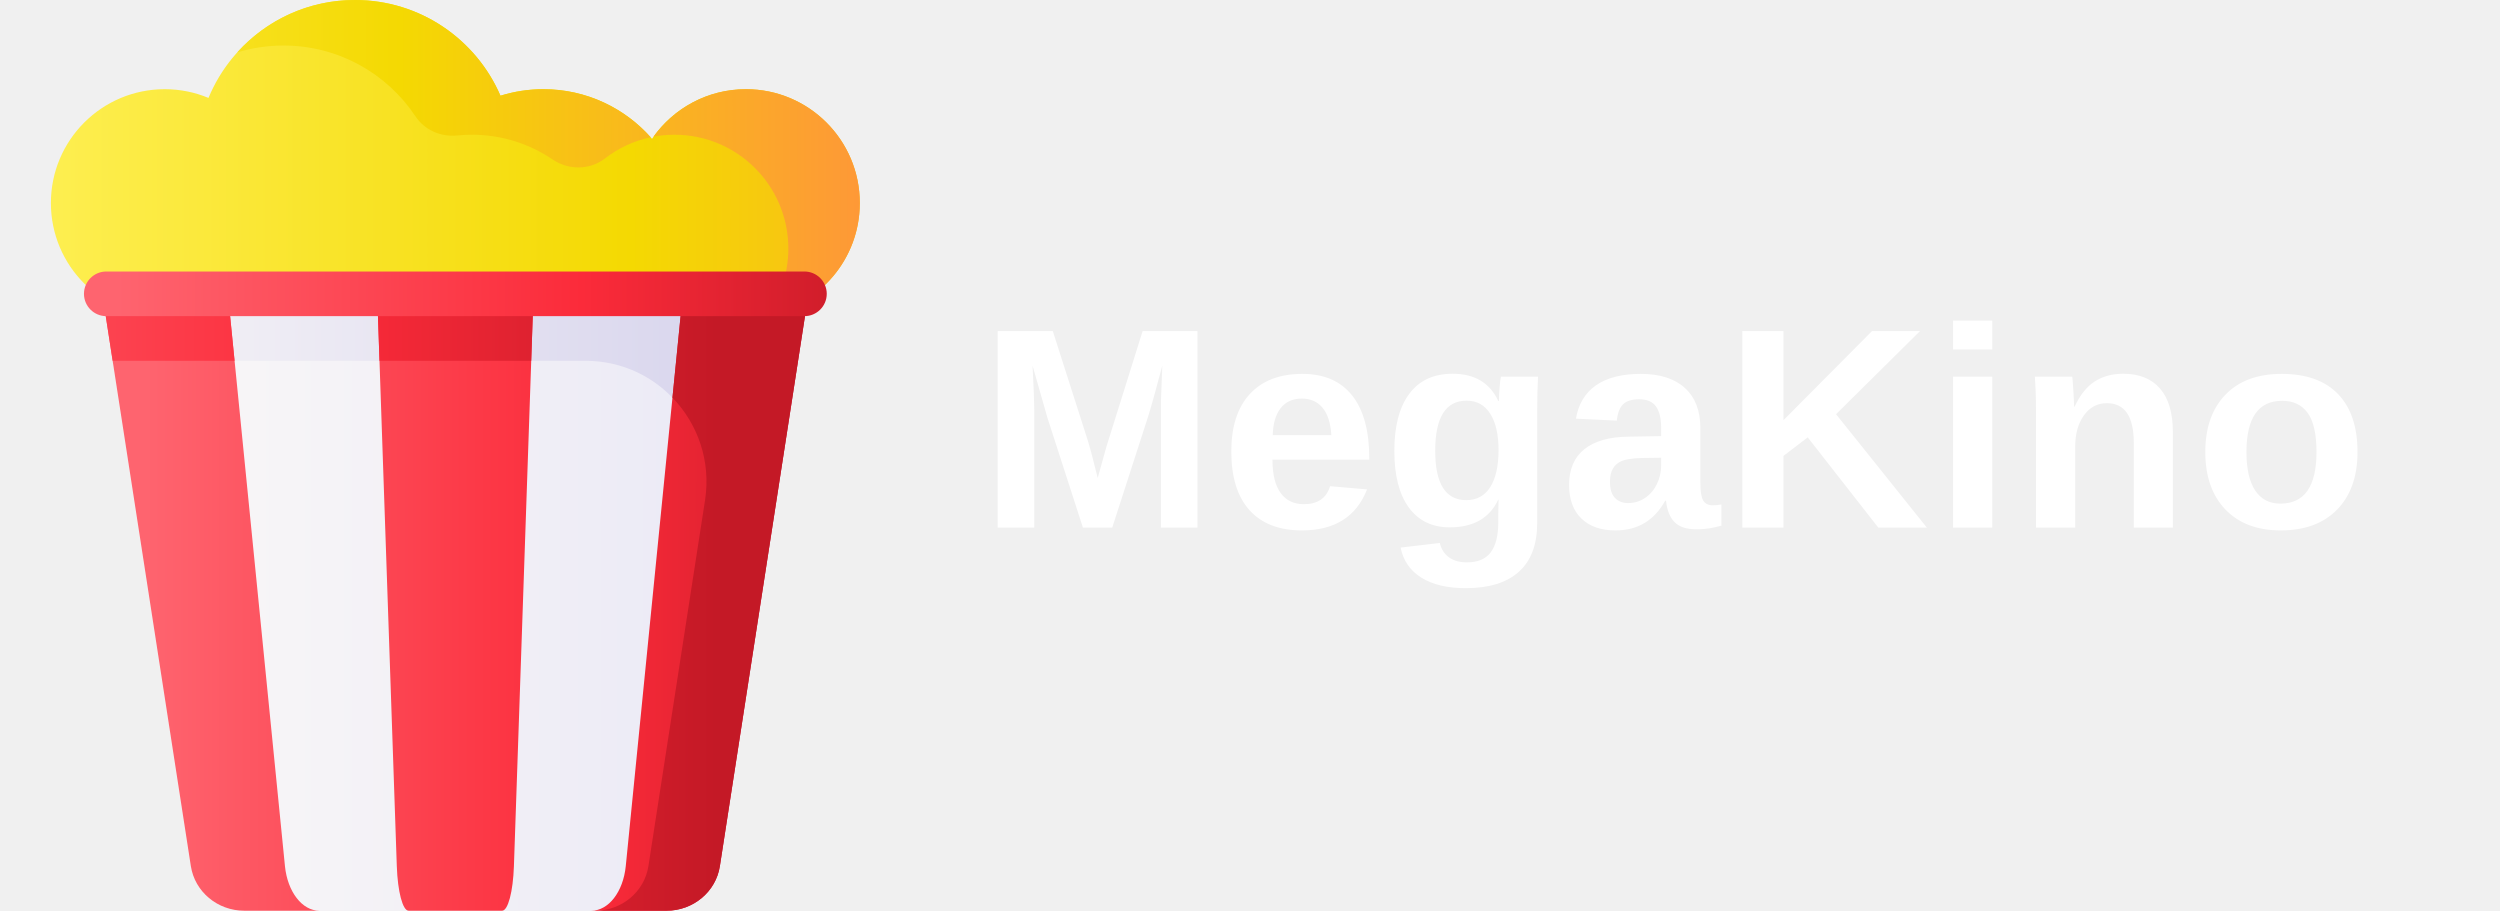
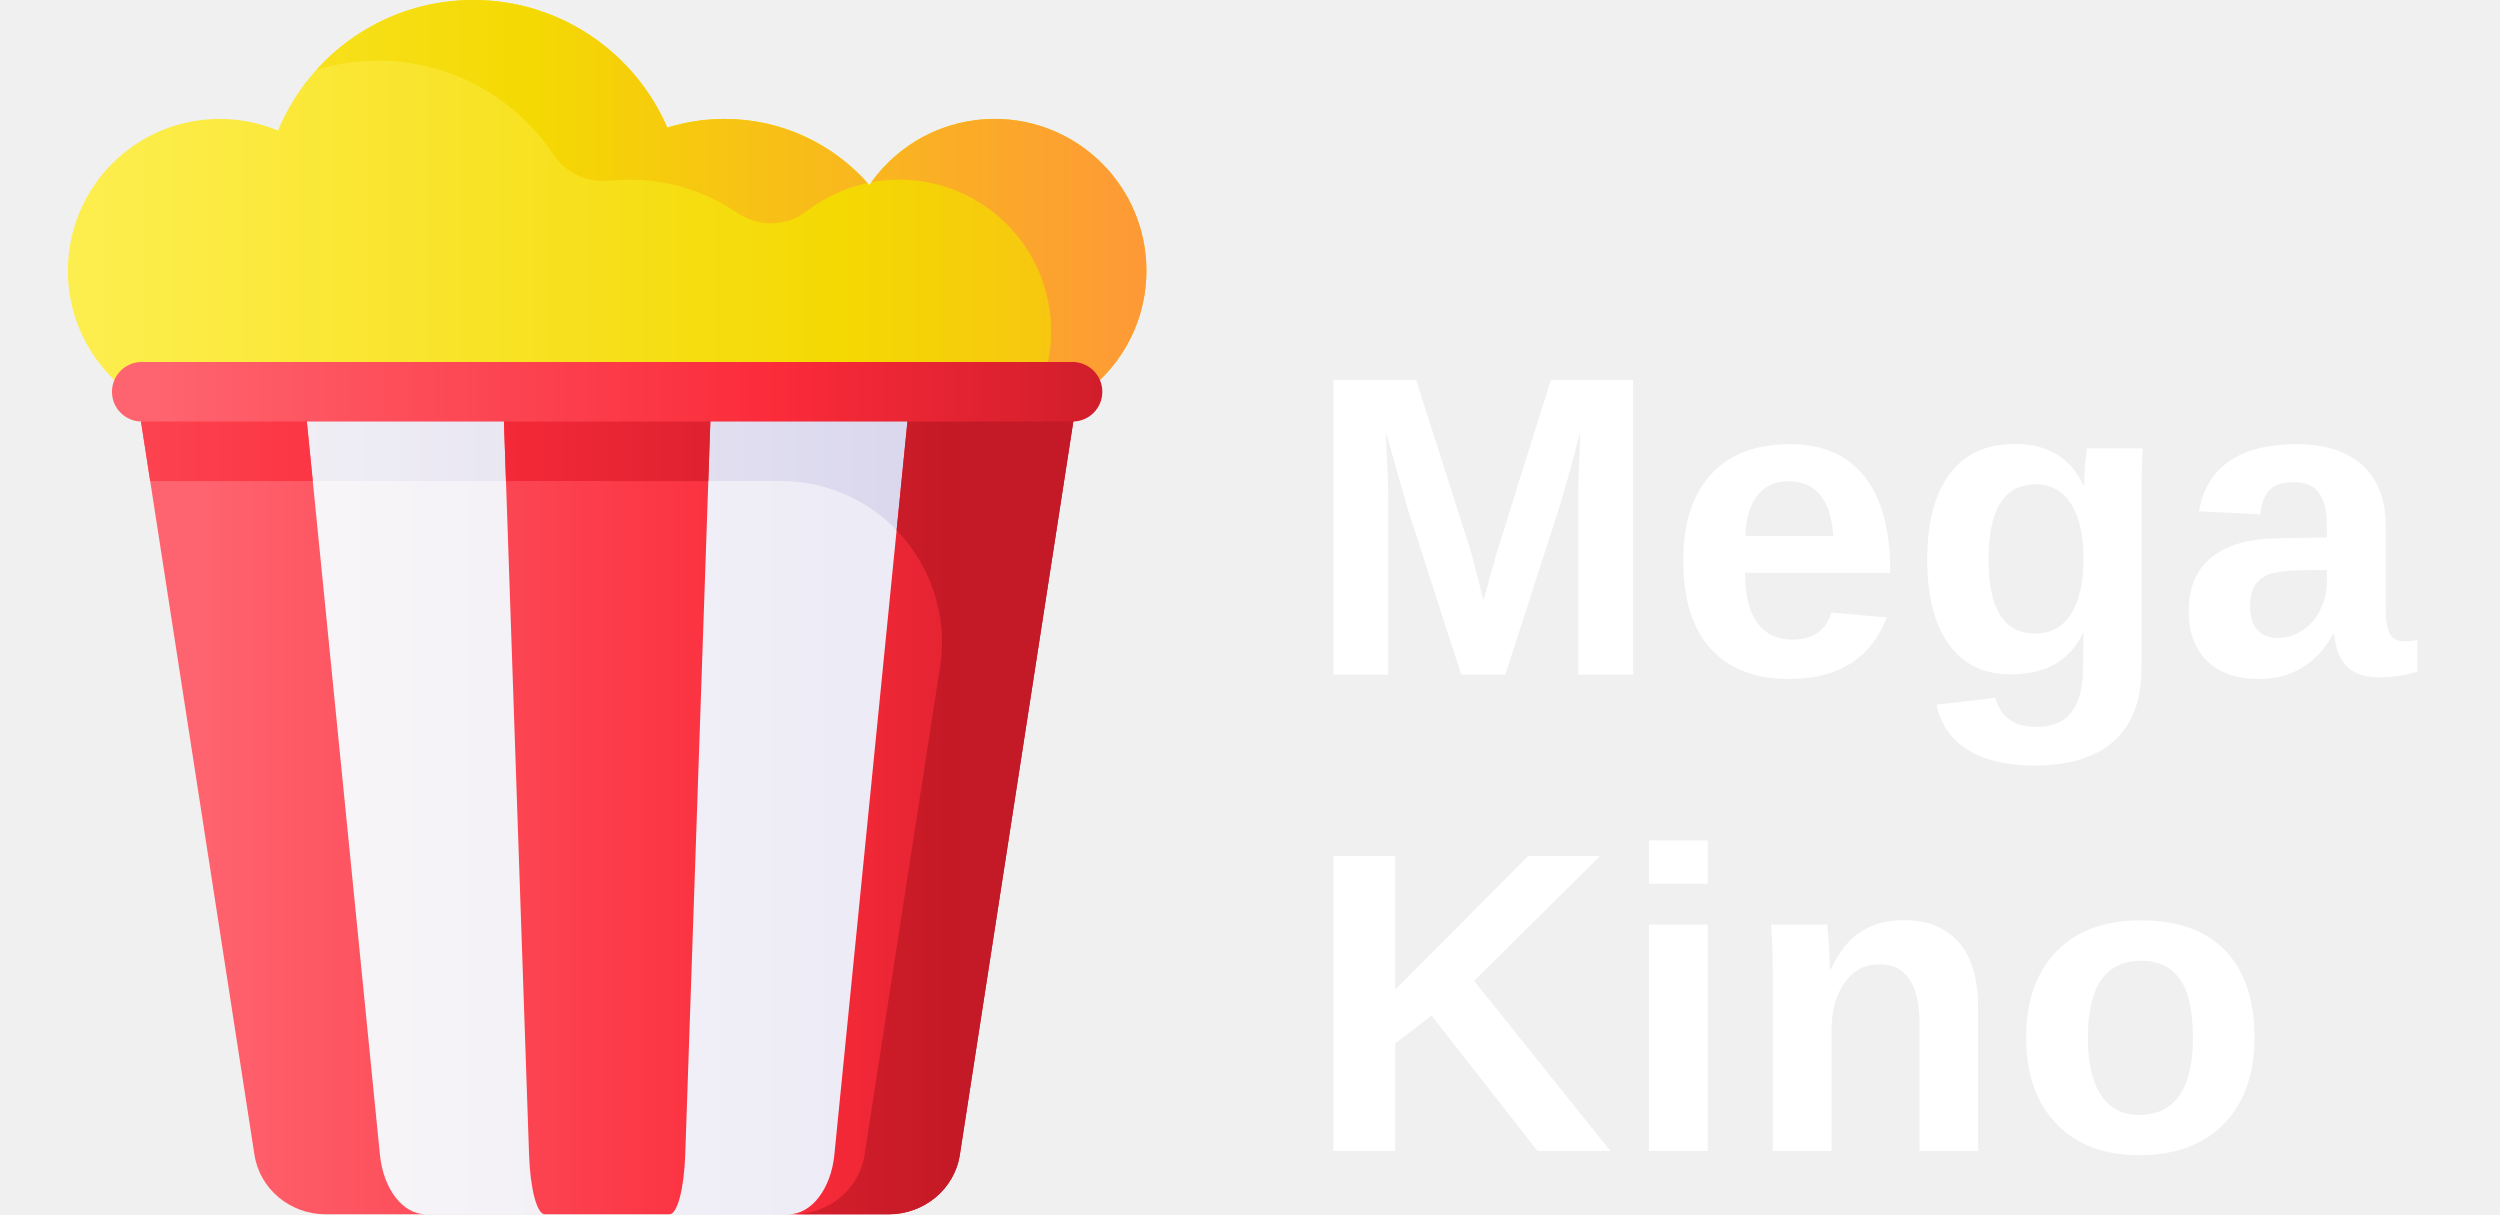
- <svg xmlns="http://www.w3.org/2000/svg" xmlns:xlink="http://www.w3.org/1999/xlink" id="Capa_1" enable-background="new 0 0 510 510" height="510" viewBox="0 0 1400 510" width="1400">
+ <svg xmlns="http://www.w3.org/2000/svg" xmlns:xlink="http://www.w3.org/1999/xlink" id="Capa_1" enable-background="new 0 0 510 510" height="510" viewBox="0 0 1050 510" width="1050">
  <linearGradient id="lg1">
    <stop offset="0" stop-color="#fef056" />
    <stop offset=".521" stop-color="#f4d902" />
    <stop offset="1" stop-color="#fe9738" />
  </linearGradient>
  <linearGradient id="SVGID_1_" gradientUnits="userSpaceOnUse" x1="4.232" x2="673.984" xlink:href="#lg1" y1="105.538" y2="105.538" />
  <linearGradient id="SVGID_2_" gradientUnits="userSpaceOnUse" x1="-64" x2="488.36" xlink:href="#lg1" y1="46.881" y2="46.881" />
  <linearGradient id="SVGID_3_" gradientUnits="userSpaceOnUse" x1="-64" x2="488.36" xlink:href="#lg1" y1="113.142" y2="113.142" />
  <linearGradient id="SVGID_4_" gradientUnits="userSpaceOnUse" x1="34.921" x2="487.594" y1="336.375" y2="336.375">
    <stop offset="0" stop-color="#f8f6f7" />
    <stop offset=".179" stop-color="#f8f6f7" />
    <stop offset="1" stop-color="#e7e6f5" />
  </linearGradient>
  <linearGradient id="SVGID_5_" gradientUnits="userSpaceOnUse" x1="34.921" x2="487.594" y1="336.375" y2="336.375">
    <stop offset="0" stop-color="#f8f6f7" />
    <stop offset="1" stop-color="#d1ceeb" />
  </linearGradient>
  <linearGradient id="lg2">
    <stop offset="0" stop-color="#fe646f" />
    <stop offset=".593" stop-color="#fb2b3a" />
    <stop offset="1" stop-color="#c41926" />
  </linearGradient>
  <linearGradient id="SVGID_6_" gradientUnits="userSpaceOnUse" x1="81.652" x2="498.405" xlink:href="#lg2" y1="336.375" y2="336.375" />
  <linearGradient id="SVGID_9_" gradientUnits="userSpaceOnUse" x1="-123" x2="401.421" xlink:href="#lg2" y1="182.4" y2="182.4" />
  <linearGradient id="SVGID_11_" gradientUnits="userSpaceOnUse" x1="-123" x2="401.421" xlink:href="#lg2" y1="336.375" y2="336.375" />
  <linearGradient id="SVGID_12_" gradientUnits="userSpaceOnUse" x1="65.744" x2="505" xlink:href="#lg2" y1="164.544" y2="164.544" />
  <g>
    <g>
      <path d="m417.747 49.947c-21.855 0-41.134 11.003-52.619 27.766-14.771-17.001-36.533-27.766-60.823-27.766-8.376 0-16.452 1.28-24.047 3.652-13.606-31.529-44.969-53.599-81.491-53.599-36.997 0-68.699 22.648-82.013 54.834-7.544-3.144-15.818-4.887-24.502-4.887-35.206 0-63.747 28.54-63.747 63.747s28.54 63.747 63.747 63.747c19.207 0 36.417-8.507 48.104-21.944 15.606 13.662 36.04 21.944 58.41 21.944 12.577 0 24.539-2.623 35.379-7.342 13.83 24.457 40.058 40.978 70.159 40.978 32.777 0 60.962-19.585 73.544-47.681 10.923 8.78 24.792 14.045 39.898 14.045 35.206 0 63.747-28.54 63.747-63.747s-28.539-63.747-63.746-63.747z" fill="url(#SVGID_1_)" />
      <g>
        <path d="m304.305 49.947c-8.376 0-16.452 1.28-24.047 3.652-13.606-31.529-44.969-53.599-81.491-53.599-26.162 0-49.667 11.335-65.904 29.349 8.19-2.495 16.878-3.847 25.884-3.847 30.846 0 58.011 15.743 73.908 39.631 5.119 7.693 14.169 11.674 23.361 10.736 2.719-.278 5.477-.42 8.269-.42 16.732 0 32.264 5.108 45.138 13.843 8.945 6.07 20.825 6.034 29.381-.573 7.401-5.715 16.092-9.839 25.563-11.86-14.752-16.504-36.183-26.912-60.062-26.912z" fill="url(#SVGID_2_)" />
        <path d="m417.747 49.947c-21.338 0-40.217 10.492-51.787 26.59 3.814-.712 7.746-1.088 11.767-1.088 35.206 0 63.747 28.54 63.747 63.747 0 13.862-4.439 26.681-11.953 37.141 29.579-5.526 51.973-31.461 51.973-62.643 0-35.206-28.54-63.747-63.747-63.747z" fill="url(#SVGID_3_)" />
      </g>
    </g>
    <path d="m57 162.75 49.87 322.278c2.222 14.354 14.933 24.972 29.895 24.972h236.469c14.962 0 27.674-10.618 29.895-24.972l49.871-322.278z" fill="url(#SVGID_4_)" />
    <path d="m453 162.75-49.87 322.28c-2.22 14.35-14.93 24.97-29.9 24.97h-40.02c14.97 0 27.68-10.62 29.9-24.97l31.713-204.935c6.348-41.024-25.385-78.045-66.897-78.045h-264.846l-6.08-39.3z" fill="url(#SVGID_5_)" />
    <g fill="url(#SVGID_6_)">
      <path d="m222.208 485.028c.492 14.354 3.306 24.972 6.618 24.972h52.349c3.312 0 6.126-10.618 6.618-24.972l11.04-322.278h-87.665z" />
      <path d="m159.573 485.028-32.128-322.278h-70.445l49.87 322.278c2.222 14.354 14.933 24.972 29.895 24.972h42.066c-9.638 0-17.827-10.618-19.258-24.972z" />
      <path d="m382.555 162.75-32.127 322.278c-1.431 14.354-9.62 24.972-19.259 24.972h42.066c14.962 0 27.674-10.618 29.895-24.972l49.87-322.278z" />
    </g>
    <g>
      <path d="m212.514 202.05h84.972l1.347-39.3h-87.666z" fill="url(#SVGID_9_)" />
      <path d="m57 162.75 6.081 39.3h68.282l-3.918-39.3z" fill="url(#SVGID_9_)" />
      <path d="m382.555 162.75-5.975 59.941c14.107 14.603 21.645 35.425 18.244 57.403l-31.714 204.936c-2.22 14.35-14.93 24.97-29.9 24.97h40.025c14.962 0 27.674-10.618 29.895-24.972l49.87-322.278z" fill="url(#SVGID_11_)" />
    </g>
    <path d="m450.478 152.044h-390.956c-6.903 0-12.5 5.597-12.5 12.5s5.597 12.5 12.5 12.5h390.957c6.903 0 12.5-5.597 12.5-12.5s-5.597-12.5-12.501-12.5z" fill="url(#SVGID_12_)" />
  </g>
-   <text x="548" y="240" dominant-baseline="central" font-family="Arial, Helvetica, sans-serif" font-size="160" font-weight="bold" letter-spacing="2" fill="#fff">MegaKino</text>
+   <text x="548" y="221" dominant-baseline="central" font-family="Arial, Helvetica, sans-serif" font-size="180" font-weight="bold" letter-spacing="2" fill="#fff">Mega</text>
+   <text x="548" y="421" dominant-baseline="central" font-family="Arial, Helvetica, sans-serif" font-size="180" font-weight="bold" letter-spacing="2" fill="#fff">Kino</text>
</svg>
